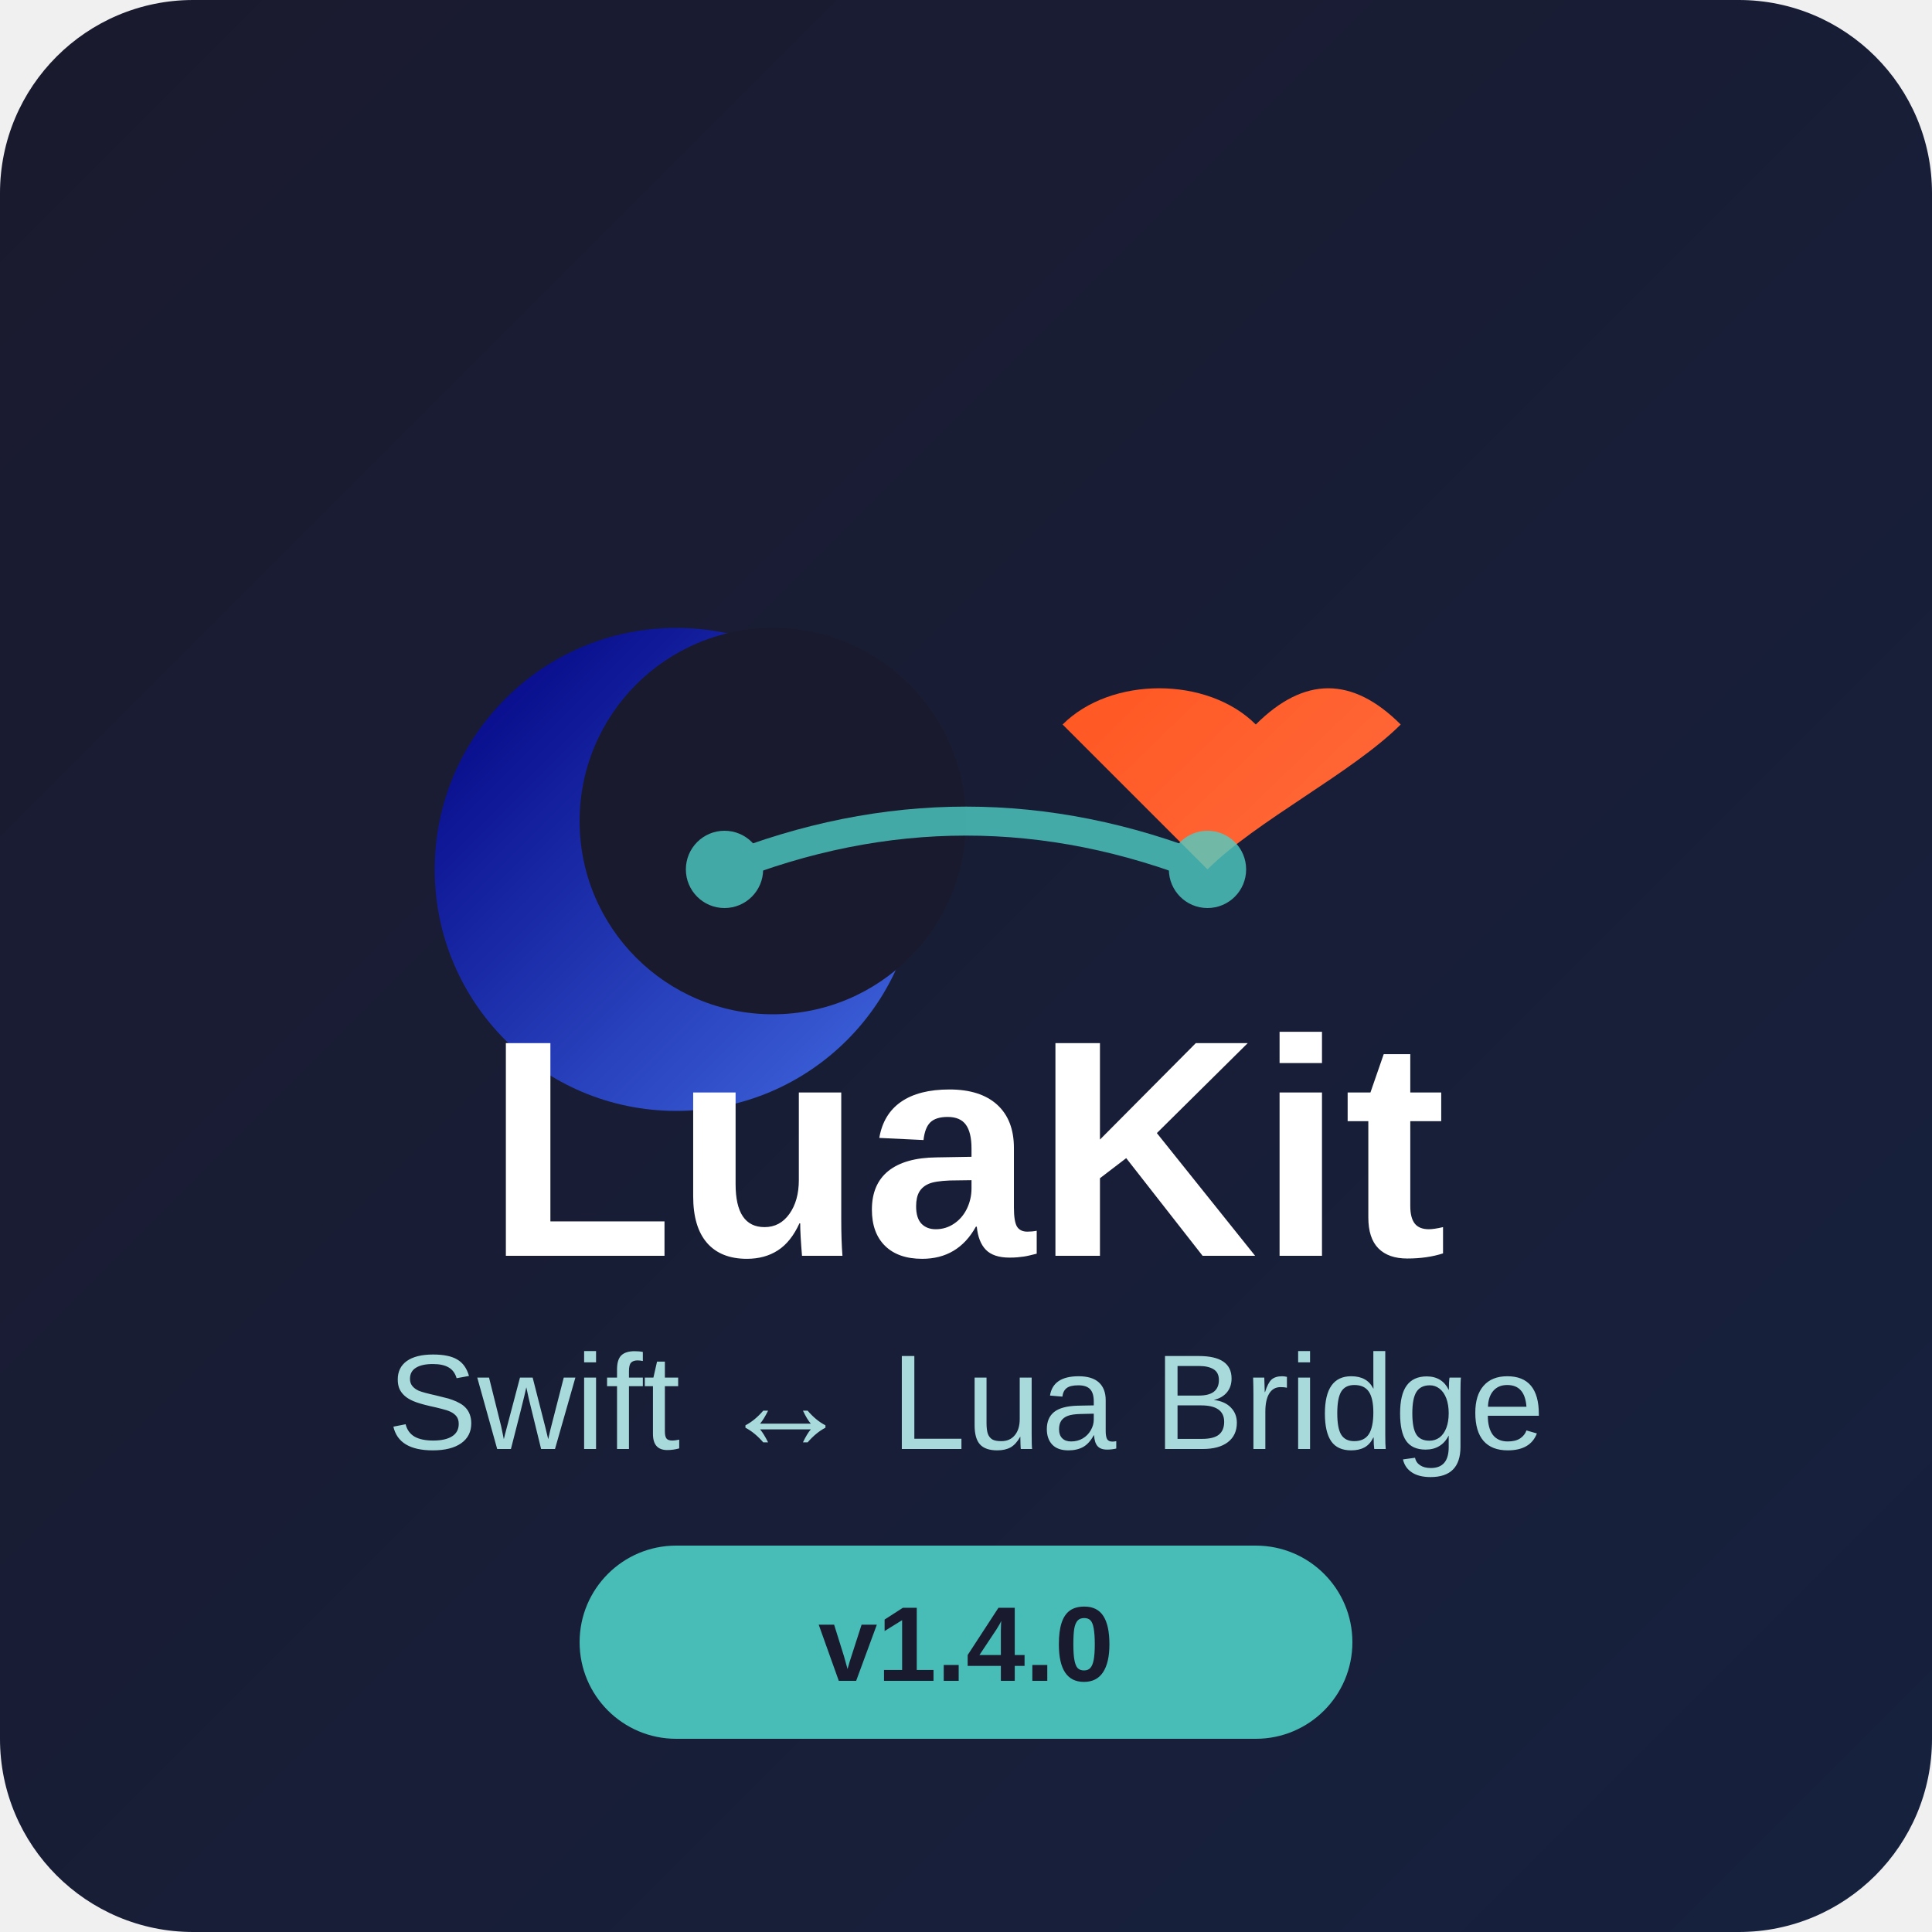
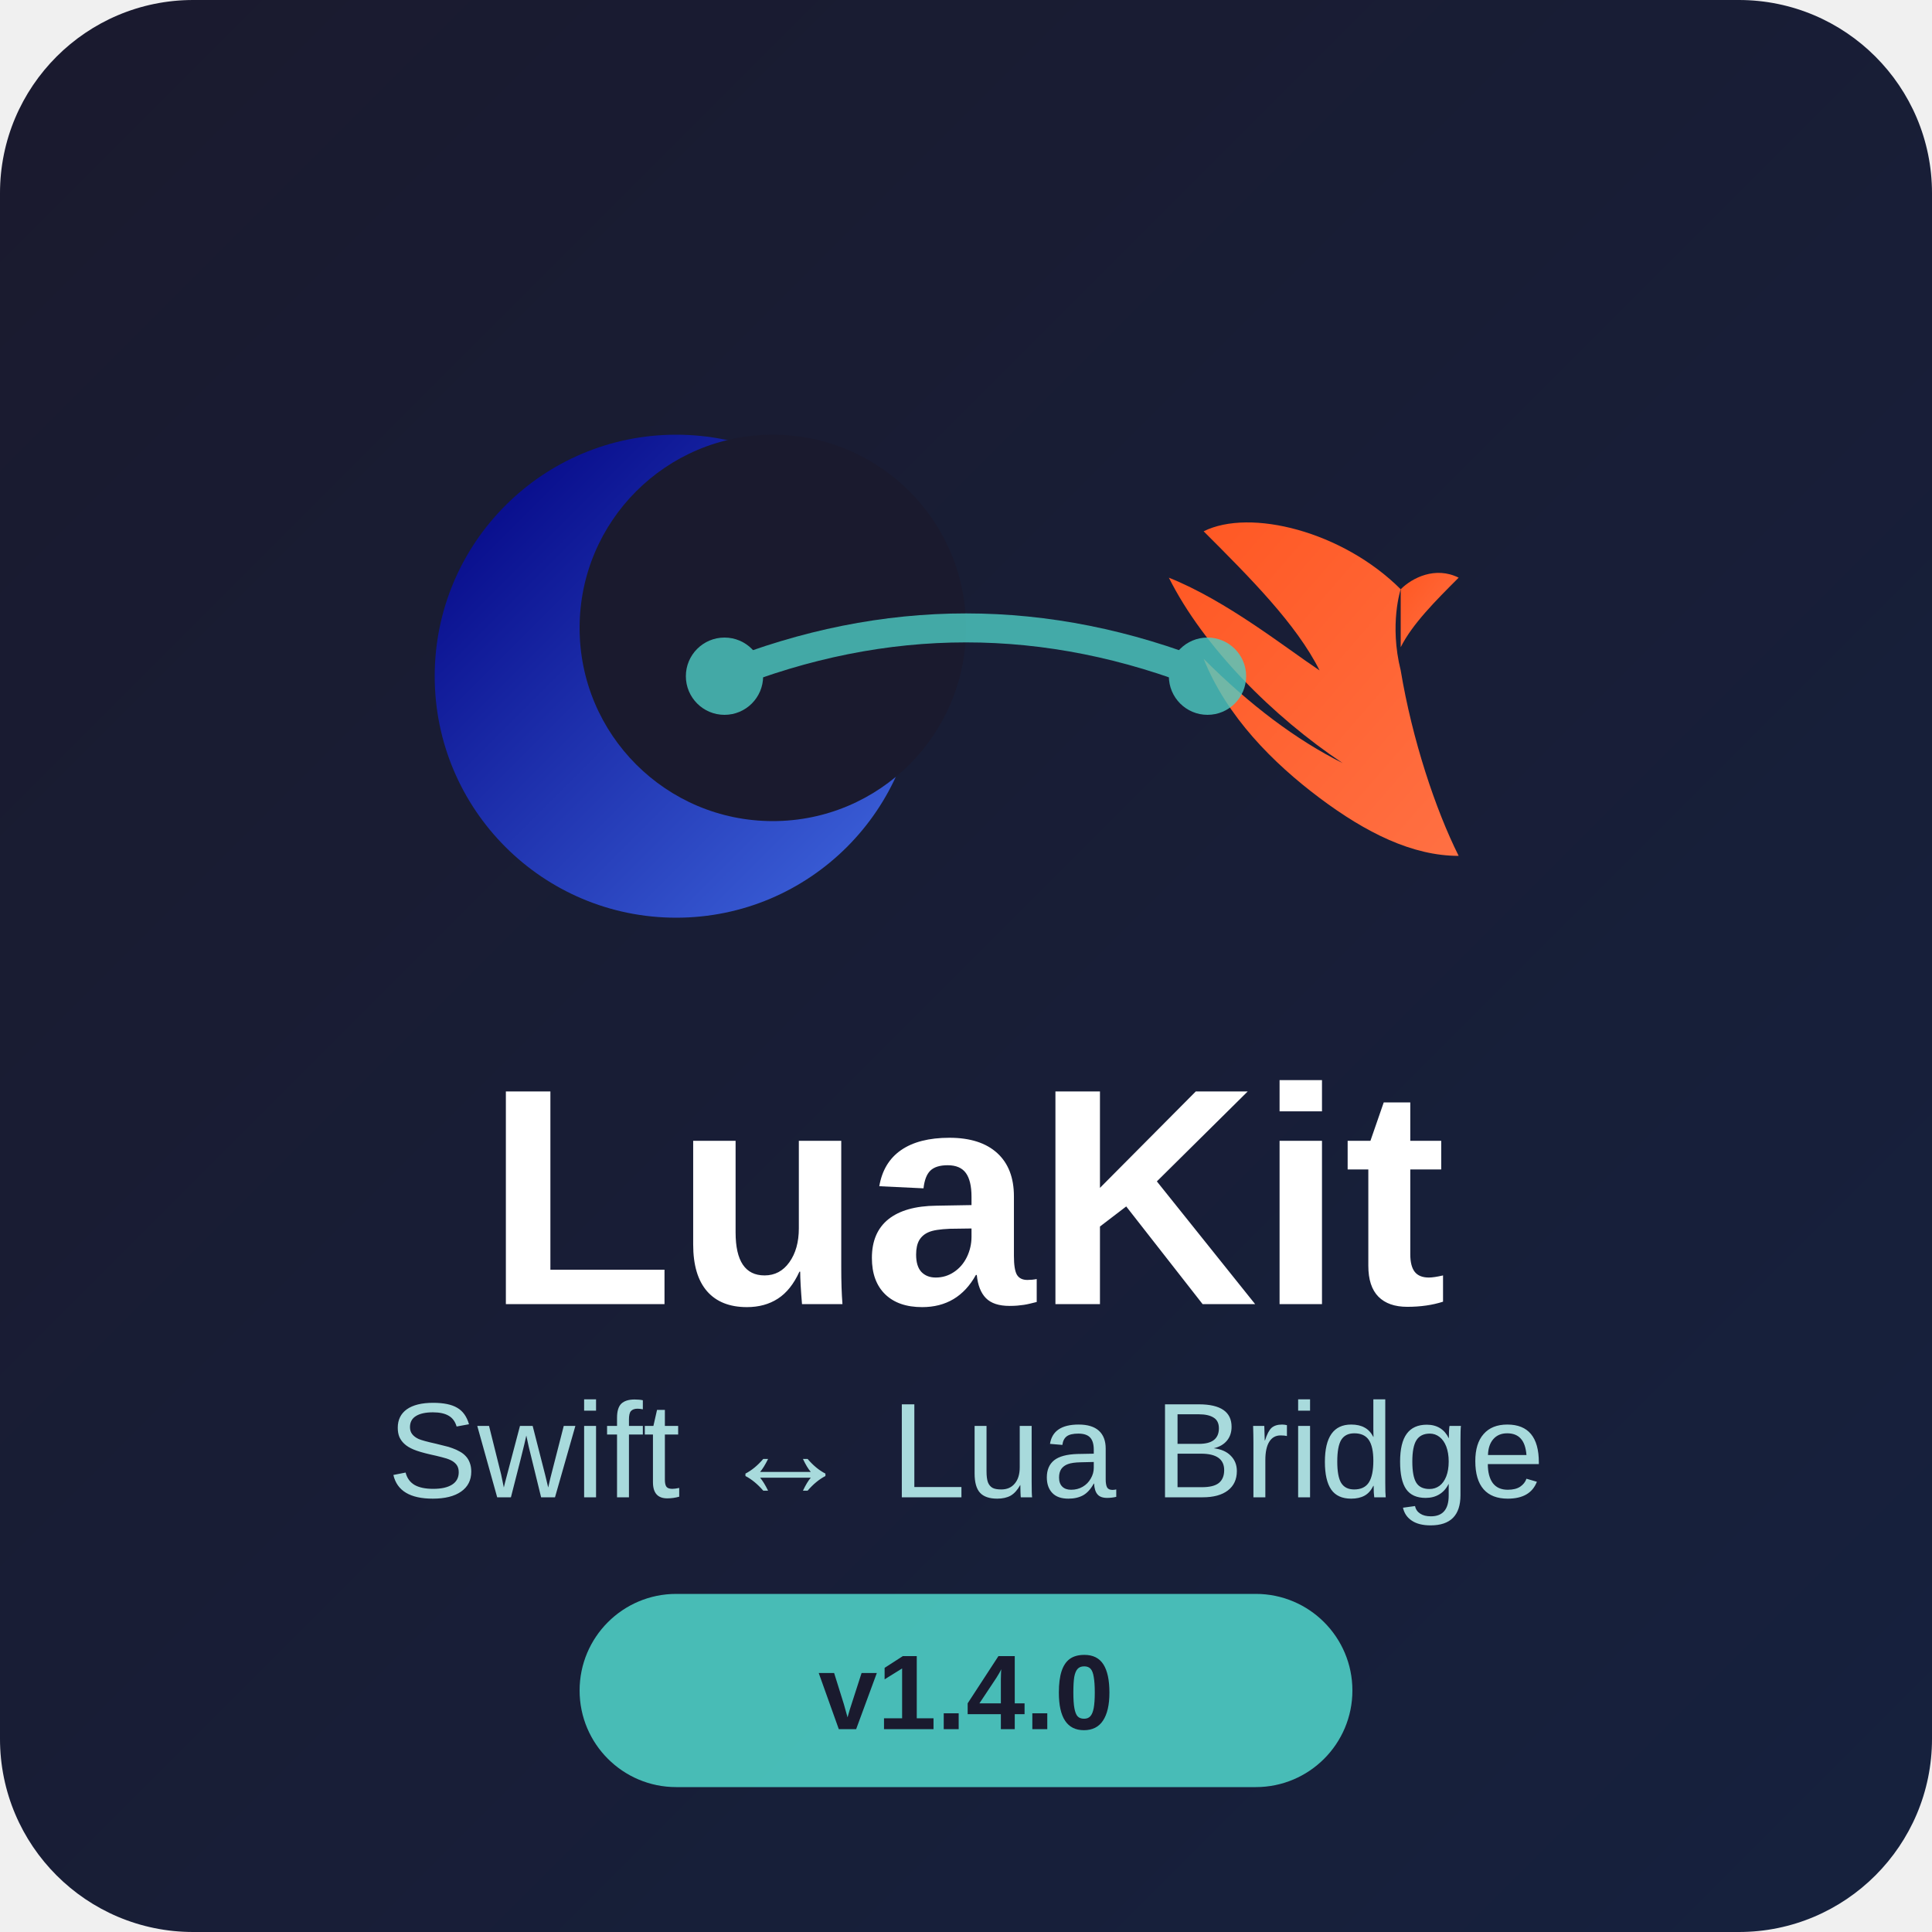
<svg xmlns="http://www.w3.org/2000/svg" width="200" height="200" viewBox="0 0 200 200">
  <defs>
    <linearGradient id="bgGradient" x1="0%" y1="0%" x2="100%" y2="100%">
      <stop offset="0%" style="stop-color:#1a1a2e;stop-opacity:1" />
      <stop offset="100%" style="stop-color:#16213e;stop-opacity:1" />
    </linearGradient>
    <linearGradient id="luaGradient" x1="0%" y1="0%" x2="100%" y2="100%">
      <stop offset="0%" style="stop-color:#000080;stop-opacity:1" />
      <stop offset="100%" style="stop-color:#4169e1;stop-opacity:1" />
    </linearGradient>
    <linearGradient id="swiftGradient" x1="0%" y1="0%" x2="100%" y2="100%">
      <stop offset="0%" style="stop-color:#ff5722;stop-opacity:1" />
      <stop offset="100%" style="stop-color:#ff7043;stop-opacity:1" />
    </linearGradient>
  </defs>
  <rect width="200" height="200" rx="20" fill="url(#bgGradient)" />
-   <g transform="translate(50, 70)">
+   <g transform="translate(50, 50)">
    <circle cx="20" cy="20" r="25" fill="url(#luaGradient)" />
    <circle cx="30" cy="15" r="20" fill="#1a1a2e" />
  </g>
-   <g transform="translate(110, 70)">
-     <path d="M 20 5 C 15 0, 5 0, 0 5 C 5 10, 10 15, 15 20 C 20 15, 30 10, 35 5 C 30 0, 25 0, 20 5 M 15 20 C 20 25, 25 30, 30 35 C 25 30, 20 25, 15 20" fill="url(#swiftGradient)" />
+   <g transform="translate(115, 55)">
+     <g transform="scale(1.2)">
+       <path d="M 25 5 C 20 0, 12 -2, 8 0 C 12 4, 16 8, 18 12 C 15 10, 10 6, 5 4 C 8 10, 14 16, 20 20 C 16 18, 12 15, 8 11 C 10 16, 14 20, 18 23 C 22 26, 26 28, 30 28 C 28 24, 26 18, 25 12 C 24 8, 25 5, 25 5 Z" fill="url(#swiftGradient)" />
+       <path d="M 25 5 C 26 4, 28 3, 30 4 C 28 6, 26 8, 25 10" fill="url(#swiftGradient)" />
+     </g>
  </g>
  <g opacity="0.8">
-     <path d="M 75 90 Q 100 80, 125 90" stroke="#4ecdc4" stroke-width="3" fill="none" stroke-linecap="round" />
-     <circle cx="75" cy="90" r="4" fill="#4ecdc4" />
-     <circle cx="125" cy="90" r="4" fill="#4ecdc4" />
+     <path d="M 75 70 Q 100 60, 125 70" stroke="#4ecdc4" stroke-width="3" fill="none" stroke-linecap="round" />
+     <circle cx="75" cy="70" r="4" fill="#4ecdc4" />
+     <circle cx="125" cy="70" r="4" fill="#4ecdc4" />
  </g>
-   <text x="100" y="130" font-family="SF Pro Display, -apple-system, Arial" font-size="32" font-weight="700" text-anchor="middle" fill="#ffffff">LuaKit</text>
-   <text x="100" y="150" font-family="SF Pro Display, -apple-system, Arial" font-size="14" font-weight="400" text-anchor="middle" fill="#a8dadc">Swift ↔ Lua Bridge</text>
-   <rect x="60" y="160" width="80" height="20" rx="10" fill="#4ecdc4" opacity="0.9" />
-   <text x="100" y="174" font-family="SF Pro Display, -apple-system, Arial" font-size="11" font-weight="600" text-anchor="middle" fill="#1a1a2e">v1.4.0</text>
+   <text x="100" y="135" font-family="SF Pro Display, -apple-system, Arial" font-size="32" font-weight="700" text-anchor="middle" fill="#ffffff">LuaKit</text>
+   <text x="100" y="155" font-family="SF Pro Display, -apple-system, Arial" font-size="14" font-weight="400" text-anchor="middle" fill="#a8dadc">Swift ↔ Lua Bridge</text>
+   <rect x="60" y="165" width="80" height="20" rx="10" fill="#4ecdc4" opacity="0.9" />
+   <text x="100" y="179" font-family="SF Pro Display, -apple-system, Arial" font-size="11" font-weight="600" text-anchor="middle" fill="#1a1a2e">v1.4.0</text>
</svg>
